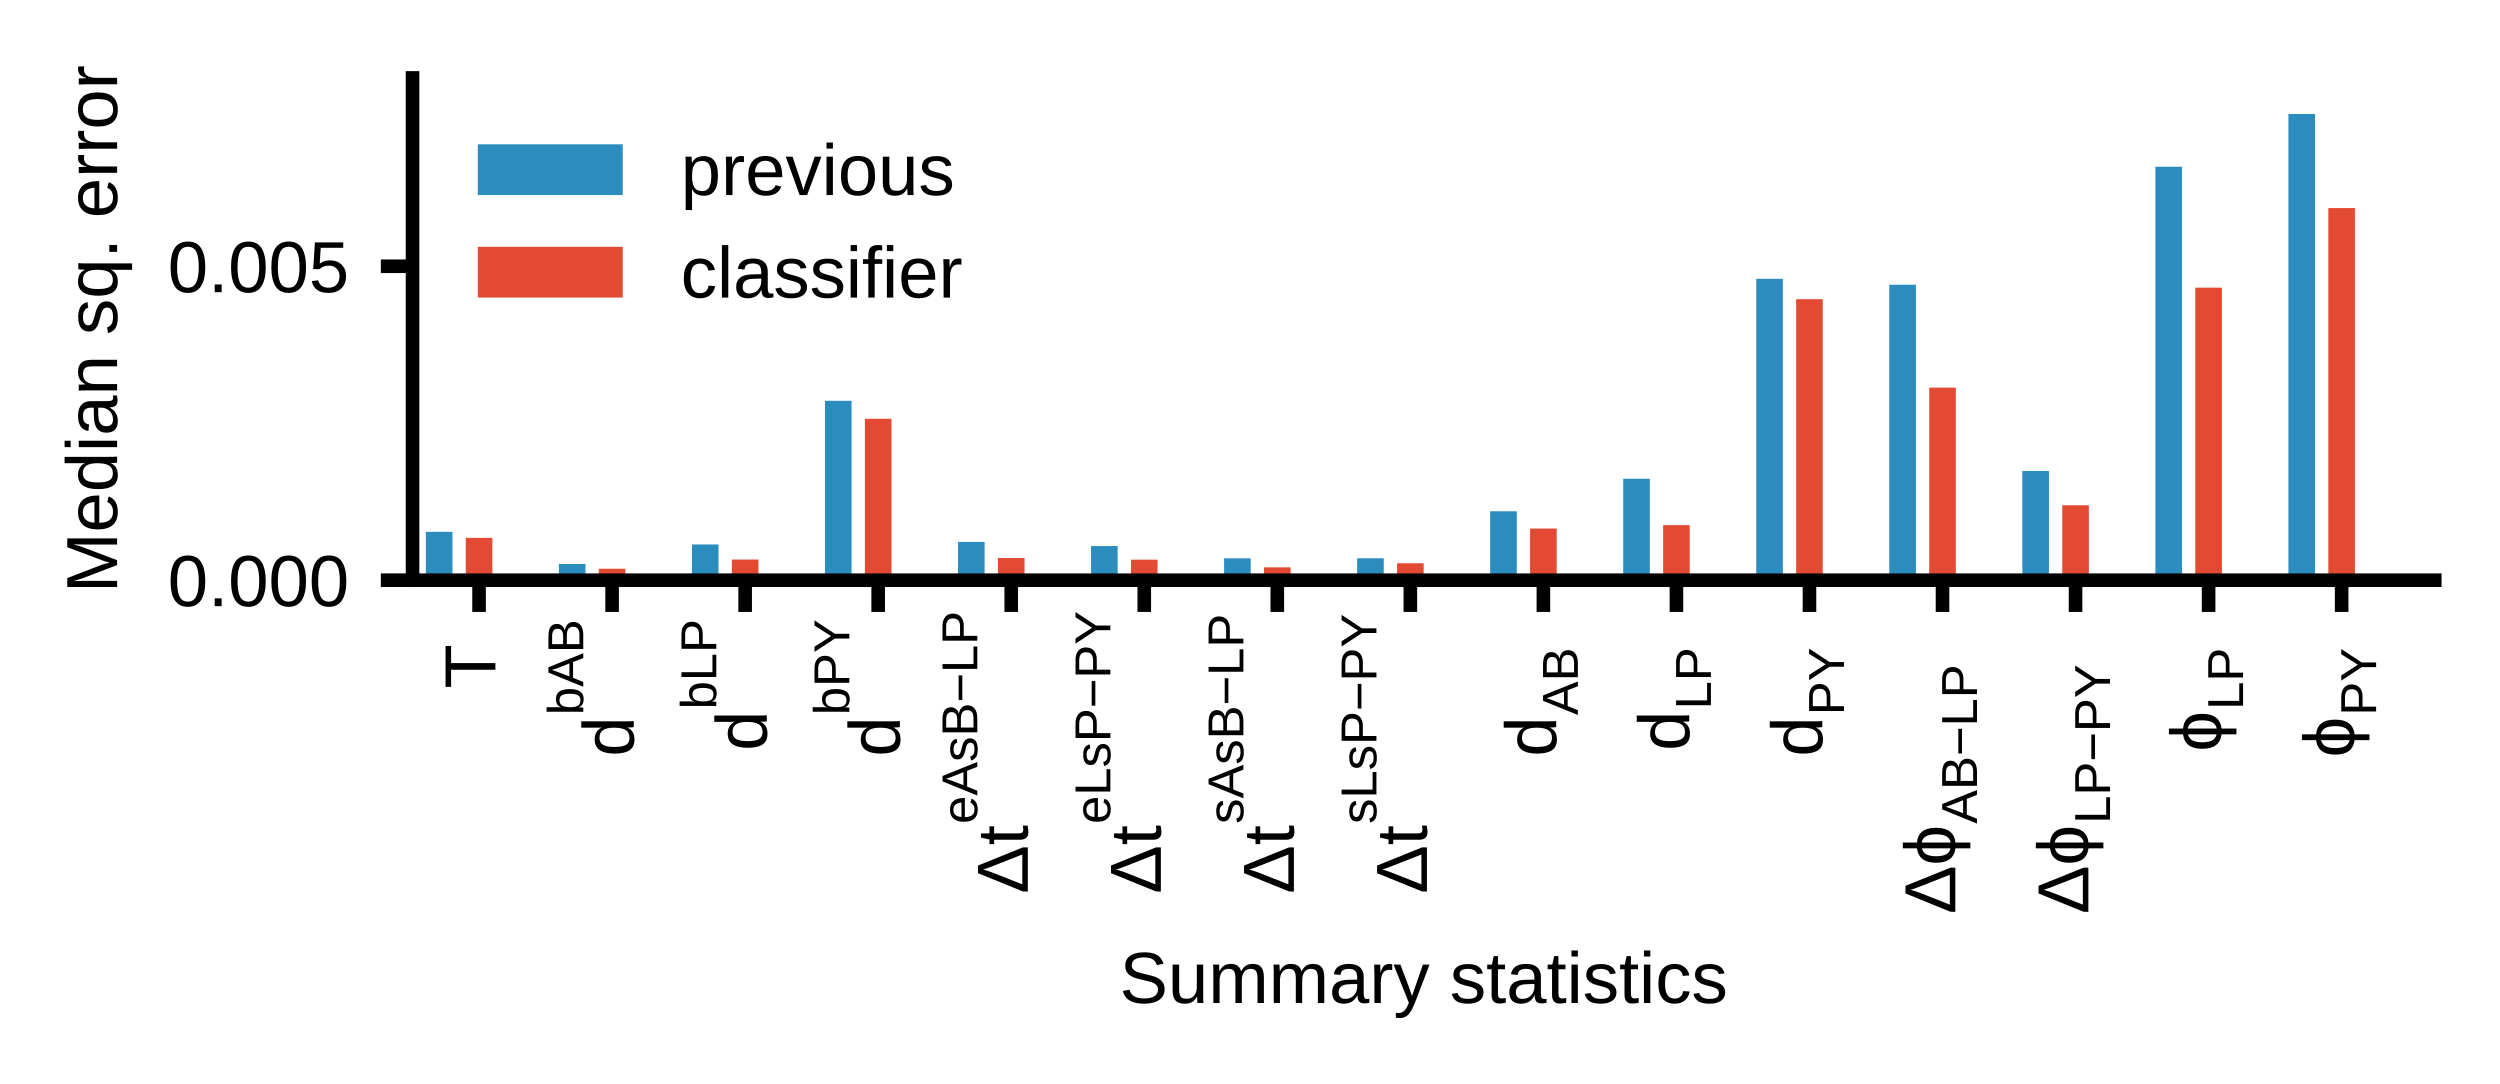
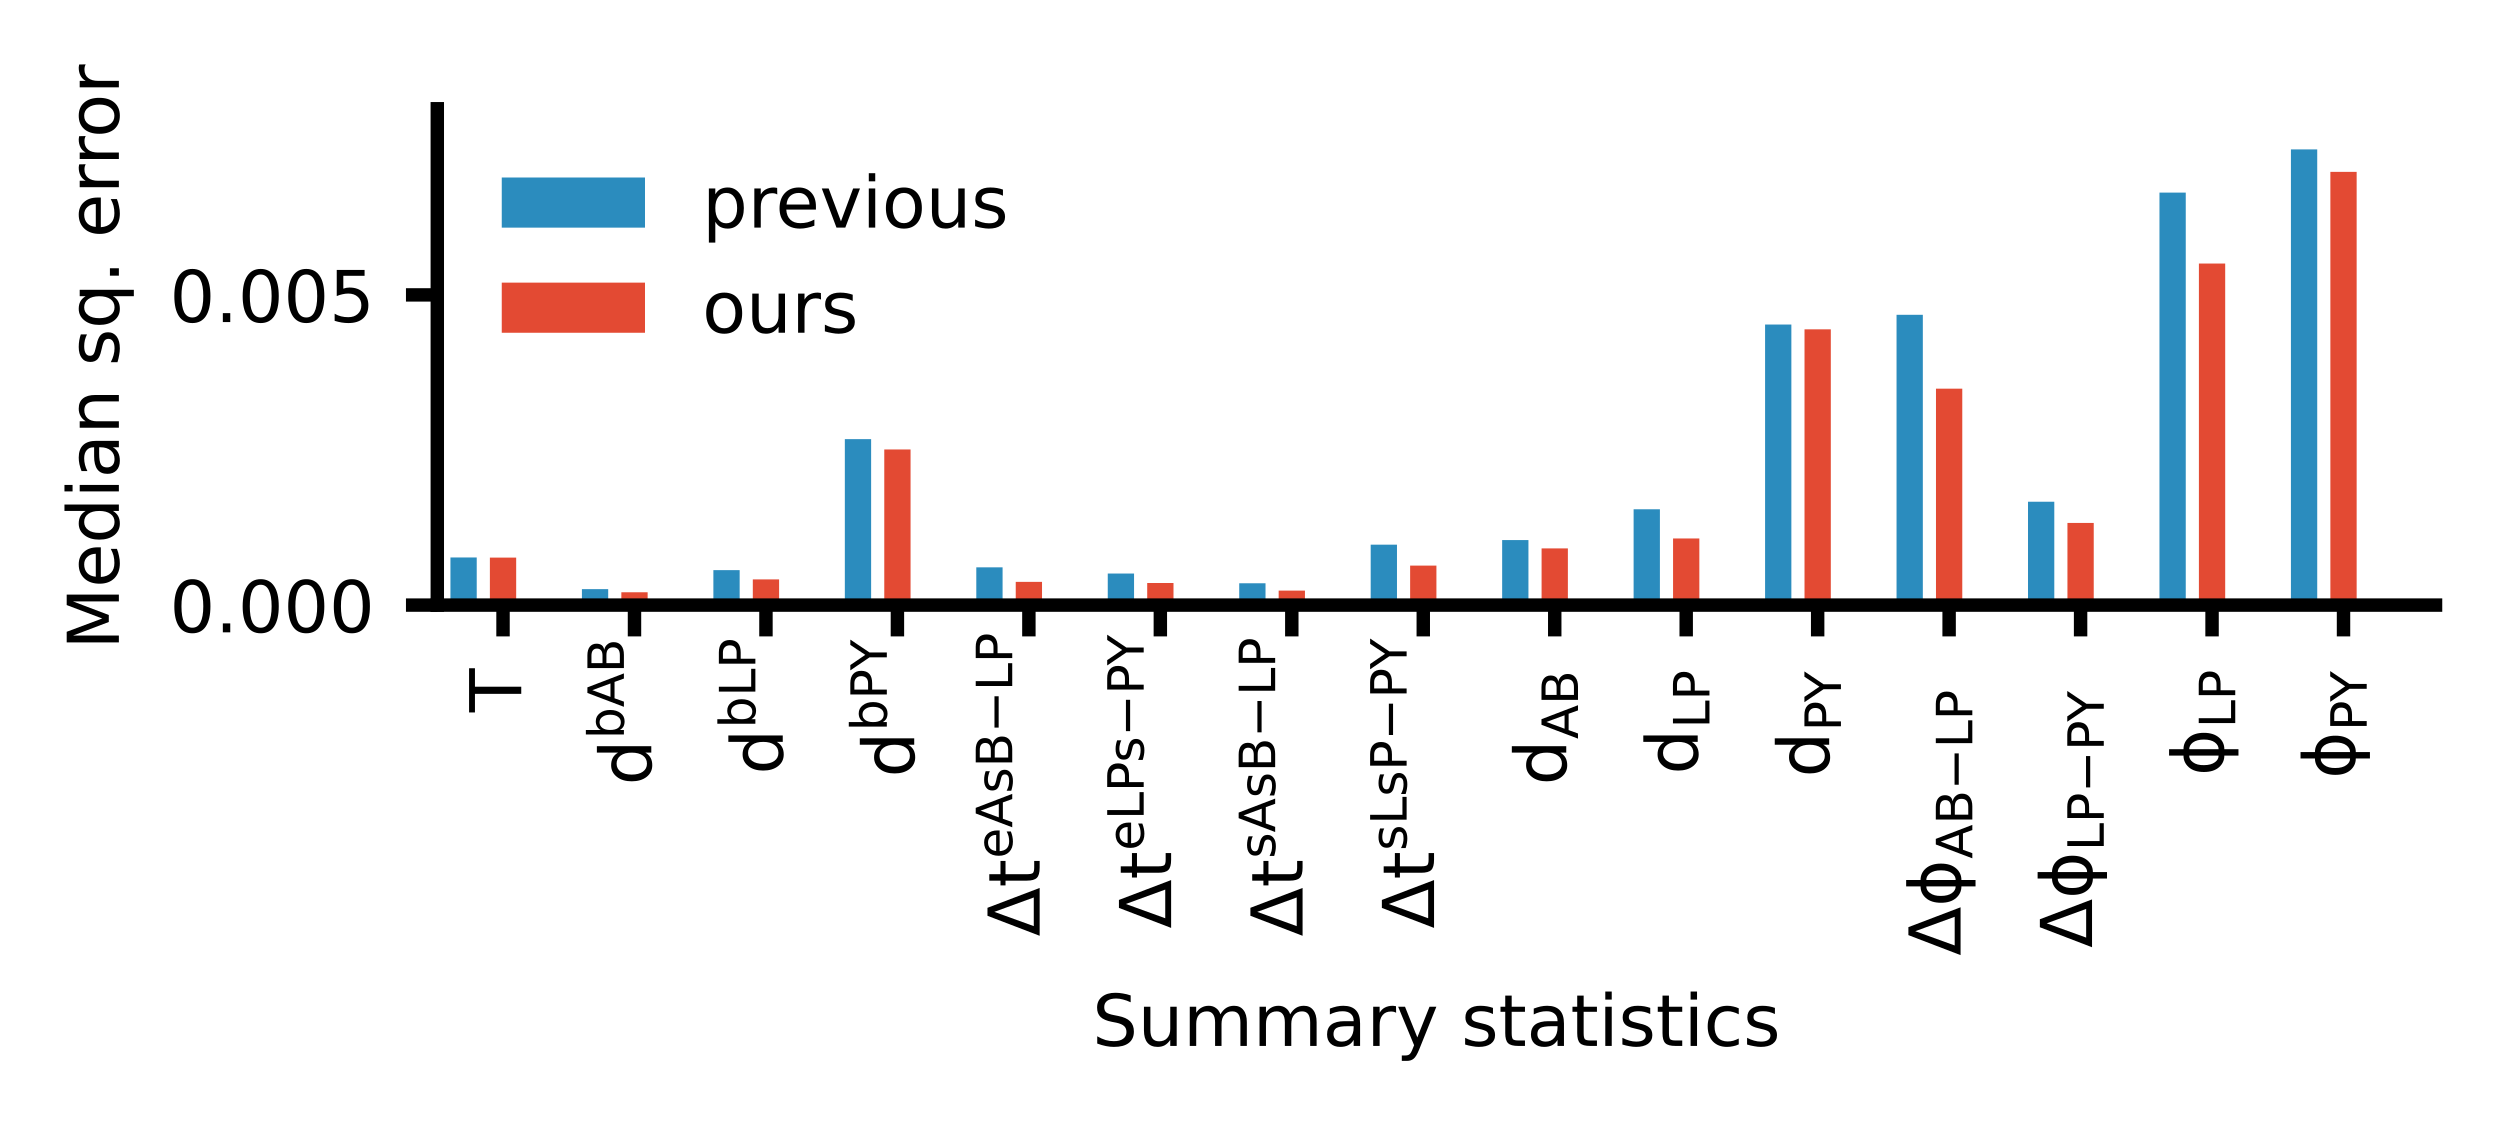
- <svg xmlns="http://www.w3.org/2000/svg" xmlns:xlink="http://www.w3.org/1999/xlink" height="119.588pt" version="1.1" viewBox="0 0 275.934 119.588" width="275.934pt">
+ <svg xmlns="http://www.w3.org/2000/svg" xmlns:xlink="http://www.w3.org/1999/xlink" height="125.691pt" version="1.1" viewBox="0 0 279.245 125.691" width="279.245pt">
  <defs>
-     <style type="text/css">
- *{stroke-linecap:butt;stroke-linejoin:round;}
-   </style>
+     <style type="text/css">*{stroke-linecap:butt;stroke-linejoin:round;}</style>
  </defs>
  <g id="figure_1">
    <g id="patch_1">
-       <path d="M 0 119.588  L 275.934 119.588  L 275.934 0  L 0 0  z " style="fill:none;" />
+       <path d="M 0 125.691  L 279.245 125.691  L 279.245 0  L 0 0  z " style="fill:none;" />
    </g>
    <g id="axes_1">
      <g id="patch_2">
-         <path d="M 45.534 64.041  L 268.734 64.041  L 268.734 8.601  L 45.534 8.601  z " style="fill:none;" />
+         <path d="M 48.845 67.588  L 272.045 67.588  L 272.045 12.148  L 48.845 12.148  z " style="fill:none;" />
      </g>
      <g id="patch_3">
-         <path clip-path="url(#p3a4fb89c5f)" d="M 47.002 64.041  L 49.939 64.041  L 49.939 58.694  L 47.002 58.694  z " style="fill:#2b8cbe;" />
+         <path clip-path="url(#pf6da46a9d3)" d="M 50.313 67.588  L 53.25 67.588  L 53.25 62.268  L 50.313 62.268  z " style="fill:#2b8cbe;" />
      </g>
      <g id="patch_4">
-         <path clip-path="url(#p3a4fb89c5f)" d="M 61.686 64.041  L 64.623 64.041  L 64.623 62.254  L 61.686 62.254  z " style="fill:#2b8cbe;" />
+         <path clip-path="url(#pf6da46a9d3)" d="M 64.998 67.588  L 67.934 67.588  L 67.934 65.808  L 64.998 65.808  z " style="fill:#2b8cbe;" />
      </g>
      <g id="patch_5">
-         <path clip-path="url(#p3a4fb89c5f)" d="M 76.371 64.041  L 79.307 64.041  L 79.307 60.093  L 76.371 60.093  z " style="fill:#2b8cbe;" />
+         <path clip-path="url(#pf6da46a9d3)" d="M 79.682 67.588  L 82.619 67.588  L 82.619 63.686  L 79.682 63.686  z " style="fill:#2b8cbe;" />
      </g>
      <g id="patch_6">
-         <path clip-path="url(#p3a4fb89c5f)" d="M 91.055 64.041  L 93.992 64.041  L 93.992 44.238  L 91.055 44.238  z " style="fill:#2b8cbe;" />
+         <path clip-path="url(#pf6da46a9d3)" d="M 94.366 67.588  L 97.303 67.588  L 97.303 49.051  L 94.366 49.051  z " style="fill:#2b8cbe;" />
      </g>
      <g id="patch_7">
-         <path clip-path="url(#p3a4fb89c5f)" d="M 105.739 64.041  L 108.676 64.041  L 108.676 59.813  L 105.739 59.813  z " style="fill:#2b8cbe;" />
+         <path clip-path="url(#pf6da46a9d3)" d="M 109.05 67.588  L 111.987 67.588  L 111.987 63.369  L 109.05 63.369  z " style="fill:#2b8cbe;" />
      </g>
      <g id="patch_8">
-         <path clip-path="url(#p3a4fb89c5f)" d="M 120.423 64.041  L 123.36 64.041  L 123.36 60.268  L 120.423 60.268  z " style="fill:#2b8cbe;" />
+         <path clip-path="url(#pf6da46a9d3)" d="M 123.734 67.588  L 126.671 67.588  L 126.671 64.066  L 123.734 64.066  z " style="fill:#2b8cbe;" />
      </g>
      <g id="patch_9">
-         <path clip-path="url(#p3a4fb89c5f)" d="M 135.107 64.041  L 138.044 64.041  L 138.044 61.628  L 135.107 61.628  z " style="fill:#2b8cbe;" />
+         <path clip-path="url(#pf6da46a9d3)" d="M 138.419 67.588  L 141.356 67.588  L 141.356 65.147  L 138.419 65.147  z " style="fill:#2b8cbe;" />
      </g>
      <g id="patch_10">
-         <path clip-path="url(#p3a4fb89c5f)" d="M 149.792 64.041  L 152.728 64.041  L 152.728 61.616  L 149.792 61.616  z " style="fill:#2b8cbe;" />
+         <path clip-path="url(#pf6da46a9d3)" d="M 153.103 67.588  L 156.04 67.588  L 156.04 60.836  L 153.103 60.836  z " style="fill:#2b8cbe;" />
      </g>
      <g id="patch_11">
-         <path clip-path="url(#p3a4fb89c5f)" d="M 164.476 64.041  L 167.413 64.041  L 167.413 56.429  L 164.476 56.429  z " style="fill:#2b8cbe;" />
+         <path clip-path="url(#pf6da46a9d3)" d="M 167.787 67.588  L 170.724 67.588  L 170.724 60.326  L 167.787 60.326  z " style="fill:#2b8cbe;" />
      </g>
      <g id="patch_12">
-         <path clip-path="url(#p3a4fb89c5f)" d="M 179.16 64.041  L 182.097 64.041  L 182.097 52.839  L 179.16 52.839  z " style="fill:#2b8cbe;" />
+         <path clip-path="url(#pf6da46a9d3)" d="M 182.471 67.588  L 185.408 67.588  L 185.408 56.885  L 182.471 56.885  z " style="fill:#2b8cbe;" />
      </g>
      <g id="patch_13">
-         <path clip-path="url(#p3a4fb89c5f)" d="M 193.844 64.041  L 196.781 64.041  L 196.781 30.769  L 193.844 30.769  z " style="fill:#2b8cbe;" />
+         <path clip-path="url(#pf6da46a9d3)" d="M 197.156 67.588  L 200.092 67.588  L 200.092 36.246  L 197.156 36.246  z " style="fill:#2b8cbe;" />
      </g>
      <g id="patch_14">
-         <path clip-path="url(#p3a4fb89c5f)" d="M 208.528 64.041  L 211.465 64.041  L 211.465 31.43  L 208.528 31.43  z " style="fill:#2b8cbe;" />
+         <path clip-path="url(#pf6da46a9d3)" d="M 211.84 67.588  L 214.777 67.588  L 214.777 35.166  L 211.84 35.166  z " style="fill:#2b8cbe;" />
      </g>
      <g id="patch_15">
-         <path clip-path="url(#p3a4fb89c5f)" d="M 223.213 64.041  L 226.15 64.041  L 226.15 51.984  L 223.213 51.984  z " style="fill:#2b8cbe;" />
+         <path clip-path="url(#pf6da46a9d3)" d="M 226.524 67.588  L 229.461 67.588  L 229.461 56.045  L 226.524 56.045  z " style="fill:#2b8cbe;" />
      </g>
      <g id="patch_16">
-         <path clip-path="url(#p3a4fb89c5f)" d="M 237.897 64.041  L 240.834 64.041  L 240.834 18.403  L 237.897 18.403  z " style="fill:#2b8cbe;" />
+         <path clip-path="url(#pf6da46a9d3)" d="M 241.208 67.588  L 244.145 67.588  L 244.145 21.515  L 241.208 21.515  z " style="fill:#2b8cbe;" />
      </g>
      <g id="patch_17">
-         <path clip-path="url(#p3a4fb89c5f)" d="M 252.581 64.041  L 255.518 64.041  L 255.518 12.584  L 252.581 12.584  z " style="fill:#2b8cbe;" />
+         <path clip-path="url(#pf6da46a9d3)" d="M 255.892 67.588  L 258.829 67.588  L 258.829 16.69  L 255.892 16.69  z " style="fill:#2b8cbe;" />
      </g>
      <g id="patch_18">
-         <path clip-path="url(#p3a4fb89c5f)" d="M 51.407 64.041  L 54.344 64.041  L 54.344 59.368  L 51.407 59.368  z " style="fill:#e34a33;" />
+         <path clip-path="url(#pf6da46a9d3)" d="M 54.719 67.588  L 57.656 67.588  L 57.656 62.282  L 54.719 62.282  z " style="fill:#e34a33;" />
      </g>
      <g id="patch_19">
-         <path clip-path="url(#p3a4fb89c5f)" d="M 66.092 64.041  L 69.028 64.041  L 69.028 62.771  L 66.092 62.771  z " style="fill:#e34a33;" />
+         <path clip-path="url(#pf6da46a9d3)" d="M 69.403 67.588  L 72.34 67.588  L 72.34 66.155  L 69.403 66.155  z " style="fill:#e34a33;" />
      </g>
      <g id="patch_20">
-         <path clip-path="url(#p3a4fb89c5f)" d="M 80.776 64.041  L 83.713 64.041  L 83.713 61.761  L 80.776 61.761  z " style="fill:#e34a33;" />
+         <path clip-path="url(#pf6da46a9d3)" d="M 84.087 67.588  L 87.024 67.588  L 87.024 64.714  L 84.087 64.714  z " style="fill:#e34a33;" />
      </g>
      <g id="patch_21">
-         <path clip-path="url(#p3a4fb89c5f)" d="M 95.46 64.041  L 98.397 64.041  L 98.397 46.224  L 95.46 46.224  z " style="fill:#e34a33;" />
+         <path clip-path="url(#pf6da46a9d3)" d="M 98.771 67.588  L 101.708 67.588  L 101.708 50.208  L 98.771 50.208  z " style="fill:#e34a33;" />
      </g>
      <g id="patch_22">
-         <path clip-path="url(#p3a4fb89c5f)" d="M 110.144 64.041  L 113.081 64.041  L 113.081 61.59  L 110.144 61.59  z " style="fill:#e34a33;" />
+         <path clip-path="url(#pf6da46a9d3)" d="M 113.456 67.588  L 116.392 67.588  L 116.392 64.991  L 113.456 64.991  z " style="fill:#e34a33;" />
      </g>
      <g id="patch_23">
-         <path clip-path="url(#p3a4fb89c5f)" d="M 124.828 64.041  L 127.765 64.041  L 127.765 61.775  L 124.828 61.775  z " style="fill:#e34a33;" />
+         <path clip-path="url(#pf6da46a9d3)" d="M 128.14 67.588  L 131.077 67.588  L 131.077 65.12  L 128.14 65.12  z " style="fill:#e34a33;" />
      </g>
      <g id="patch_24">
-         <path clip-path="url(#p3a4fb89c5f)" d="M 139.513 64.041  L 142.45 64.041  L 142.45 62.615  L 139.513 62.615  z " style="fill:#e34a33;" />
+         <path clip-path="url(#pf6da46a9d3)" d="M 142.824 67.588  L 145.761 67.588  L 145.761 65.971  L 142.824 65.971  z " style="fill:#e34a33;" />
      </g>
      <g id="patch_25">
-         <path clip-path="url(#p3a4fb89c5f)" d="M 154.197 64.041  L 157.134 64.041  L 157.134 62.172  L 154.197 62.172  z " style="fill:#e34a33;" />
+         <path clip-path="url(#pf6da46a9d3)" d="M 157.508 67.588  L 160.445 67.588  L 160.445 63.177  L 157.508 63.177  z " style="fill:#e34a33;" />
      </g>
      <g id="patch_26">
-         <path clip-path="url(#p3a4fb89c5f)" d="M 168.881 64.041  L 171.818 64.041  L 171.818 58.333  L 168.881 58.333  z " style="fill:#e34a33;" />
+         <path clip-path="url(#pf6da46a9d3)" d="M 172.192 67.588  L 175.129 67.588  L 175.129 61.258  L 172.192 61.258  z " style="fill:#e34a33;" />
      </g>
      <g id="patch_27">
-         <path clip-path="url(#p3a4fb89c5f)" d="M 183.565 64.041  L 186.502 64.041  L 186.502 57.963  L 183.565 57.963  z " style="fill:#e34a33;" />
+         <path clip-path="url(#pf6da46a9d3)" d="M 186.877 67.588  L 189.813 67.588  L 189.813 60.144  L 186.877 60.144  z " style="fill:#e34a33;" />
      </g>
      <g id="patch_28">
-         <path clip-path="url(#p3a4fb89c5f)" d="M 198.25 64.041  L 201.186 64.041  L 201.186 33.024  L 198.25 33.024  z " style="fill:#e34a33;" />
+         <path clip-path="url(#pf6da46a9d3)" d="M 201.561 67.588  L 204.498 67.588  L 204.498 36.785  L 201.561 36.785  z " style="fill:#e34a33;" />
      </g>
      <g id="patch_29">
-         <path clip-path="url(#p3a4fb89c5f)" d="M 212.934 64.041  L 215.871 64.041  L 215.871 42.782  L 212.934 42.782  z " style="fill:#e34a33;" />
+         <path clip-path="url(#pf6da46a9d3)" d="M 216.245 67.588  L 219.182 67.588  L 219.182 43.417  L 216.245 43.417  z " style="fill:#e34a33;" />
      </g>
      <g id="patch_30">
-         <path clip-path="url(#p3a4fb89c5f)" d="M 227.618 64.041  L 230.555 64.041  L 230.555 55.77  L 227.618 55.77  z " style="fill:#e34a33;" />
+         <path clip-path="url(#pf6da46a9d3)" d="M 230.929 67.588  L 233.866 67.588  L 233.866 58.407  L 230.929 58.407  z " style="fill:#e34a33;" />
      </g>
      <g id="patch_31">
-         <path clip-path="url(#p3a4fb89c5f)" d="M 242.302 64.041  L 245.239 64.041  L 245.239 31.748  L 242.302 31.748  z " style="fill:#e34a33;" />
+         <path clip-path="url(#pf6da46a9d3)" d="M 245.613 67.588  L 248.55 67.588  L 248.55 29.434  L 245.613 29.434  z " style="fill:#e34a33;" />
      </g>
      <g id="patch_32">
-         <path clip-path="url(#p3a4fb89c5f)" d="M 256.986 64.041  L 259.923 64.041  L 259.923 22.963  L 256.986 22.963  z " style="fill:#e34a33;" />
+         <path clip-path="url(#pf6da46a9d3)" d="M 260.298 67.588  L 263.234 67.588  L 263.234 19.196  L 260.298 19.196  z " style="fill:#e34a33;" />
      </g>
      <g id="matplotlib.axis_1">
        <g id="xtick_1">
          <g id="line2d_1">
            <defs>
-               <path d="M 0 0  L 0 3.5  " id="mad99fd6368" style="stroke:#000000;stroke-width:1.5;" />
+               <path d="M 0 0  L 0 3.5  " id="m56cb15a166" style="stroke:#000000;stroke-width:1.5;" />
            </defs>
            <g>
-               <use style="stroke:#000000;stroke-width:1.5;" x="52.876" xlink:href="#mad99fd6368" y="64.041" />
+               <use style="stroke:#000000;stroke-width:1.5;" x="56.187" xlink:href="#m56cb15a166" y="67.588" />
            </g>
          </g>
          <g id="text_1">
-             <g transform="translate(54.94398 76.00062)rotate(-90)">
-               <text>
-                 <tspan style="font-family:Arial;font-size:8px;font-style:regular;font-weight:regular;" x="0" y="-0.266">T</tspan>
+             <g transform="translate(58.3946 79.54812)rotate(-90)">
+               <text>
+                 <tspan style="font-family:DejaVu Sans;font-size:8px;font-style:book;font-weight:book;" x="0" y="-0.172">T</tspan>
              </text>
            </g>
          </g>
        </g>
        <g id="xtick_2">
          <g id="line2d_2">
            <g>
-               <use style="stroke:#000000;stroke-width:1.5;" x="67.56" xlink:href="#mad99fd6368" y="64.041" />
+               <use style="stroke:#000000;stroke-width:1.5;" x="70.871" xlink:href="#m56cb15a166" y="67.588" />
            </g>
          </g>
          <g id="text_2">
-             <g transform="translate(70.36007 83.52062)rotate(-90)">
-               <text>
-                 <tspan style="font-family:Arial;font-size:8px;font-style:regular;font-weight:regular;" x="0" y="-0.41">d</tspan>
-                 <tspan style="font-family:Arial;font-size:5.6px;font-style:regular;font-weight:regular;" x="4.589 4.589 8.324" y="-5.986 3.572 3.572">bAB</tspan>
+             <g transform="translate(73.43132 87.70812)rotate(-90)">
+               <text>
+                 <tspan style="font-family:DejaVu Sans;font-size:8px;font-style:book;font-weight:book;" x="0" y="-0.683">d</tspan>
+                 <tspan style="font-family:DejaVu Sans;font-size:5.6px;font-style:book;font-weight:book;" x="5.155 5.155 8.986" y="-3.745 1.505 1.505">bAB</tspan>
              </text>
            </g>
          </g>
        </g>
        <g id="xtick_3">
          <g id="line2d_3">
            <g>
-               <use style="stroke:#000000;stroke-width:1.5;" x="82.244" xlink:href="#mad99fd6368" y="64.041" />
+               <use style="stroke:#000000;stroke-width:1.5;" x="85.556" xlink:href="#m56cb15a166" y="67.588" />
            </g>
          </g>
          <g id="text_3">
-             <g transform="translate(85.04428 82.88062)rotate(-90)">
-               <text>
-                 <tspan style="font-family:Arial;font-size:8px;font-style:regular;font-weight:regular;" x="0" y="-0.41">d</tspan>
-                 <tspan style="font-family:Arial;font-size:5.6px;font-style:regular;font-weight:regular;" x="4.589 4.589 7.703" y="-5.986 3.572 3.572">bLP</tspan>
+             <g transform="translate(88.11553 86.50813)rotate(-90)">
+               <text>
+                 <tspan style="font-family:DejaVu Sans;font-size:8px;font-style:book;font-weight:book;" x="0" y="-0.683">d</tspan>
+                 <tspan style="font-family:DejaVu Sans;font-size:5.6px;font-style:book;font-weight:book;" x="5.155 5.155 8.275" y="-3.745 1.505 1.505">bLP</tspan>
              </text>
            </g>
          </g>
        </g>
        <g id="xtick_4">
          <g id="line2d_4">
            <g>
-               <use style="stroke:#000000;stroke-width:1.5;" x="96.928" xlink:href="#mad99fd6368" y="64.041" />
+               <use style="stroke:#000000;stroke-width:1.5;" x="100.24" xlink:href="#m56cb15a166" y="67.588" />
            </g>
          </g>
          <g id="text_4">
-             <g transform="translate(99.72849 83.52062)rotate(-90)">
-               <text>
-                 <tspan style="font-family:Arial;font-size:8px;font-style:regular;font-weight:regular;" x="0" y="-0.41">d</tspan>
-                 <tspan style="font-family:Arial;font-size:5.6px;font-style:regular;font-weight:regular;" x="4.589 4.589 8.324" y="-5.986 3.572 3.572">bPY</tspan>
+             <g transform="translate(102.7997 86.82812)rotate(-90)">
+               <text>
+                 <tspan style="font-family:DejaVu Sans;font-size:8px;font-style:book;font-weight:book;" x="0" y="-0.683">d</tspan>
+                 <tspan style="font-family:DejaVu Sans;font-size:5.6px;font-style:book;font-weight:book;" x="5.155 5.155 8.532" y="-3.745 1.505 1.505">bPY</tspan>
              </text>
            </g>
          </g>
        </g>
        <g id="xtick_5">
          <g id="line2d_5">
            <g>
-               <use style="stroke:#000000;stroke-width:1.5;" x="111.613" xlink:href="#mad99fd6368" y="64.041" />
+               <use style="stroke:#000000;stroke-width:1.5;" x="114.924" xlink:href="#m56cb15a166" y="67.588" />
            </g>
          </g>
          <g id="text_5">
-             <g transform="translate(113.8927 98.64062)rotate(-90)">
-               <text>
-                 <tspan style="font-family:Arial;font-size:8px;font-style:regular;font-weight:regular;" x="0 5.344" y="-0.45">Δt</tspan>
-                 <tspan style="font-family:Arial;font-size:5.6px;font-style:regular;font-weight:regular;" x="7.706 7.706 10.82 11.441 16.109 20.312 23.427" y="-6.025 3.533 -6.025 3.533 3.533 3.533 3.533">eAsB−LP</tspan>
+             <g transform="translate(116.9239 104.5881)rotate(-90)">
+               <text>
+                 <tspan style="font-family:DejaVu Sans;font-size:8px;font-style:book;font-weight:book;" x="0 5.473" y="-0.798">Δt</tspan>
+                 <tspan style="font-family:DejaVu Sans;font-size:5.6px;font-style:book;font-weight:book;" x="8.686 8.686 12.131 12.517 17.45 23.233 26.353" y="-3.861 1.389 -3.861 1.389 1.389 1.389 1.389">eAsB−LP</tspan>
              </text>
            </g>
          </g>
        </g>
        <g id="xtick_6">
          <g id="line2d_6">
            <g>
-               <use style="stroke:#000000;stroke-width:1.5;" x="126.297" xlink:href="#mad99fd6368" y="64.041" />
+               <use style="stroke:#000000;stroke-width:1.5;" x="129.608" xlink:href="#m56cb15a166" y="67.588" />
            </g>
          </g>
          <g id="text_6">
-             <g transform="translate(128.5769 98.64062)rotate(-90)">
-               <text>
-                 <tspan style="font-family:Arial;font-size:8px;font-style:regular;font-weight:regular;" x="0 5.344" y="-0.45">Δt</tspan>
-                 <tspan style="font-family:Arial;font-size:5.6px;font-style:regular;font-weight:regular;" x="7.706 7.706 10.82 10.82 15.488 19.692 23.427" y="-6.025 3.533 -6.025 3.533 3.533 3.533 3.533">eLsP−PY</tspan>
+             <g transform="translate(131.6082 103.7081)rotate(-90)">
+               <text>
+                 <tspan style="font-family:DejaVu Sans;font-size:8px;font-style:book;font-weight:book;" x="0 5.473" y="-0.798">Δt</tspan>
+                 <tspan style="font-family:DejaVu Sans;font-size:5.6px;font-style:book;font-weight:book;" x="8.686 8.686 11.806 12.131 16.274 22.057 25.434" y="-3.861 1.389 1.389 -3.861 1.389 1.389 1.389">eLPs−PY</tspan>
              </text>
            </g>
          </g>
        </g>
        <g id="xtick_7">
          <g id="line2d_7">
            <g>
-               <use style="stroke:#000000;stroke-width:1.5;" x="140.981" xlink:href="#mad99fd6368" y="64.041" />
+               <use style="stroke:#000000;stroke-width:1.5;" x="144.292" xlink:href="#m56cb15a166" y="67.588" />
            </g>
          </g>
          <g id="text_7">
-             <g transform="translate(143.2611 98.64062)rotate(-90)">
-               <text>
-                 <tspan style="font-family:Arial;font-size:8px;font-style:regular;font-weight:regular;" x="0 5.344" y="-0.45">Δt</tspan>
-                 <tspan style="font-family:Arial;font-size:5.6px;font-style:regular;font-weight:regular;" x="7.706 7.706 10.506 11.441 16.109 20.312 23.427" y="-6.025 3.533 -6.025 3.533 3.533 3.533 3.533">sAsB−LP</tspan>
+             <g transform="translate(146.2924 104.5881)rotate(-90)">
+               <text>
+                 <tspan style="font-family:DejaVu Sans;font-size:8px;font-style:book;font-weight:book;" x="0 5.473" y="-0.798">Δt</tspan>
+                 <tspan style="font-family:DejaVu Sans;font-size:5.6px;font-style:book;font-weight:book;" x="8.686 8.686 11.604 12.517 17.45 23.233 26.353" y="-3.861 1.389 -3.861 1.389 1.389 1.389 1.389">sAsB−LP</tspan>
              </text>
            </g>
          </g>
        </g>
        <g id="xtick_8">
          <g id="line2d_8">
            <g>
-               <use style="stroke:#000000;stroke-width:1.5;" x="155.665" xlink:href="#mad99fd6368" y="64.041" />
+               <use style="stroke:#000000;stroke-width:1.5;" x="158.977" xlink:href="#m56cb15a166" y="67.588" />
            </g>
          </g>
          <g id="text_8">
-             <g transform="translate(157.9453 98.64062)rotate(-90)">
-               <text>
-                 <tspan style="font-family:Arial;font-size:8px;font-style:regular;font-weight:regular;" x="0 5.344" y="-0.45">Δt</tspan>
-                 <tspan style="font-family:Arial;font-size:5.6px;font-style:regular;font-weight:regular;" x="7.706 7.706 10.506 10.82 15.488 19.692 23.427" y="-6.025 3.533 -6.025 3.533 3.533 3.533 3.533">sLsP−PY</tspan>
+             <g transform="translate(160.9766 103.7081)rotate(-90)">
+               <text>
+                 <tspan style="font-family:DejaVu Sans;font-size:8px;font-style:book;font-weight:book;" x="0 5.473" y="-0.798">Δt</tspan>
+                 <tspan style="font-family:DejaVu Sans;font-size:5.6px;font-style:book;font-weight:book;" x="8.686 8.686 11.604 11.806 16.274 22.057 25.434" y="-3.861 1.389 -3.861 1.389 1.389 1.389 1.389">sLsP−PY</tspan>
              </text>
            </g>
          </g>
        </g>
        <g id="xtick_9">
          <g id="line2d_9">
            <g>
-               <use style="stroke:#000000;stroke-width:1.5;" x="170.35" xlink:href="#mad99fd6368" y="64.041" />
+               <use style="stroke:#000000;stroke-width:1.5;" x="173.661" xlink:href="#m56cb15a166" y="67.588" />
            </g>
          </g>
          <g id="text_9">
-             <g transform="translate(172.0295 83.52062)rotate(-90)">
-               <text>
-                 <tspan style="font-family:Arial;font-size:8px;font-style:regular;font-weight:regular;" x="0" y="-0.266">d</tspan>
-                 <tspan style="font-family:Arial;font-size:5.6px;font-style:regular;font-weight:regular;" x="4.589 8.324" y="2.124">AB</tspan>
+             <g transform="translate(175.8683 87.70812)rotate(-90)">
+               <text>
+                 <tspan style="font-family:DejaVu Sans;font-size:8px;font-style:book;font-weight:book;" x="0" y="-0.922">d</tspan>
+                 <tspan style="font-family:DejaVu Sans;font-size:5.6px;font-style:book;font-weight:book;" x="5.155 8.986" y="0.391">AB</tspan>
              </text>
            </g>
          </g>
        </g>
        <g id="xtick_10">
          <g id="line2d_10">
            <g>
-               <use style="stroke:#000000;stroke-width:1.5;" x="185.034" xlink:href="#mad99fd6368" y="64.041" />
+               <use style="stroke:#000000;stroke-width:1.5;" x="188.345" xlink:href="#m56cb15a166" y="67.588" />
            </g>
          </g>
          <g id="text_10">
-             <g transform="translate(186.7138 82.88062)rotate(-90)">
-               <text>
-                 <tspan style="font-family:Arial;font-size:8px;font-style:regular;font-weight:regular;" x="0" y="-0.266">d</tspan>
-                 <tspan style="font-family:Arial;font-size:5.6px;font-style:regular;font-weight:regular;" x="4.589 7.703" y="2.124">LP</tspan>
+             <g transform="translate(190.5525 86.50813)rotate(-90)">
+               <text>
+                 <tspan style="font-family:DejaVu Sans;font-size:8px;font-style:book;font-weight:book;" x="0" y="-0.922">d</tspan>
+                 <tspan style="font-family:DejaVu Sans;font-size:5.6px;font-style:book;font-weight:book;" x="5.155 8.275" y="0.391">LP</tspan>
              </text>
            </g>
          </g>
        </g>
        <g id="xtick_11">
          <g id="line2d_11">
            <g>
-               <use style="stroke:#000000;stroke-width:1.5;" x="199.718" xlink:href="#mad99fd6368" y="64.041" />
+               <use style="stroke:#000000;stroke-width:1.5;" x="203.029" xlink:href="#m56cb15a166" y="67.588" />
            </g>
          </g>
          <g id="text_11">
-             <g transform="translate(201.398 83.52062)rotate(-90)">
-               <text>
-                 <tspan style="font-family:Arial;font-size:8px;font-style:regular;font-weight:regular;" x="0" y="-0.266">d</tspan>
-                 <tspan style="font-family:Arial;font-size:5.6px;font-style:regular;font-weight:regular;" x="4.589 8.324" y="2.124">PY</tspan>
+             <g transform="translate(205.2367 86.82812)rotate(-90)">
+               <text>
+                 <tspan style="font-family:DejaVu Sans;font-size:8px;font-style:book;font-weight:book;" x="0" y="-0.922">d</tspan>
+                 <tspan style="font-family:DejaVu Sans;font-size:5.6px;font-style:book;font-weight:book;" x="5.155 8.532" y="0.391">PY</tspan>
              </text>
            </g>
          </g>
        </g>
        <g id="xtick_12">
          <g id="line2d_12">
            <g>
-               <use style="stroke:#000000;stroke-width:1.5;" x="214.402" xlink:href="#mad99fd6368" y="64.041" />
+               <use style="stroke:#000000;stroke-width:1.5;" x="217.713" xlink:href="#m56cb15a166" y="67.588" />
            </g>
          </g>
          <g id="text_12">
-             <g transform="translate(216.0822 100.8806)rotate(-90)">
-               <text>
-                 <tspan style="font-family:Arial;font-size:8px;font-style:regular;font-weight:regular;" x="0 5.344" y="-0.266">Δϕ</tspan>
-                 <tspan style="font-family:Arial;font-size:5.6px;font-style:regular;font-weight:regular;" x="9.964 13.699 18.367 22.57 25.685" y="2.124">AB−LP</tspan>
+             <g transform="translate(219.9134 106.7481)rotate(-90)">
+               <text>
+                 <tspan style="font-family:DejaVu Sans;font-size:8px;font-style:book;font-weight:book;" x="0 5.473" y="-0.922">Δϕ</tspan>
+                 <tspan style="font-family:DejaVu Sans;font-size:5.6px;font-style:book;font-weight:book;" x="10.827 14.657 19.59 25.373 28.493" y="0.391">AB−LP</tspan>
              </text>
            </g>
          </g>
        </g>
        <g id="xtick_13">
          <g id="line2d_13">
            <g>
-               <use style="stroke:#000000;stroke-width:1.5;" x="229.086" xlink:href="#mad99fd6368" y="64.041" />
+               <use style="stroke:#000000;stroke-width:1.5;" x="232.398" xlink:href="#m56cb15a166" y="67.588" />
            </g>
          </g>
          <g id="text_13">
-             <g transform="translate(230.7664 100.8806)rotate(-90)">
-               <text>
-                 <tspan style="font-family:Arial;font-size:8px;font-style:regular;font-weight:regular;" x="0 5.344" y="-0.266">Δϕ</tspan>
-                 <tspan style="font-family:Arial;font-size:5.6px;font-style:regular;font-weight:regular;" x="9.964 13.078 17.746 21.949 25.685" y="2.124">LP−PY</tspan>
+             <g transform="translate(234.5976 105.8681)rotate(-90)">
+               <text>
+                 <tspan style="font-family:DejaVu Sans;font-size:8px;font-style:book;font-weight:book;" x="0 5.473" y="-0.922">Δϕ</tspan>
+                 <tspan style="font-family:DejaVu Sans;font-size:5.6px;font-style:book;font-weight:book;" x="10.827 13.946 18.414 24.198 27.575" y="0.391">LP−PY</tspan>
              </text>
            </g>
          </g>
        </g>
        <g id="xtick_14">
          <g id="line2d_14">
            <g>
-               <use style="stroke:#000000;stroke-width:1.5;" x="243.771" xlink:href="#mad99fd6368" y="64.041" />
+               <use style="stroke:#000000;stroke-width:1.5;" x="247.082" xlink:href="#m56cb15a166" y="67.588" />
            </g>
          </g>
          <g id="text_14">
-             <g transform="translate(245.4506 82.96062)rotate(-90)">
-               <text>
-                 <tspan style="font-family:Arial;font-size:8px;font-style:regular;font-weight:regular;" x="0" y="-0.266">ϕ</tspan>
-                 <tspan style="font-family:Arial;font-size:5.6px;font-style:regular;font-weight:regular;" x="4.62 7.734" y="2.124">LP</tspan>
+             <g transform="translate(249.2818 86.66813)rotate(-90)">
+               <text>
+                 <tspan style="font-family:DejaVu Sans;font-size:8px;font-style:book;font-weight:book;" x="0" y="-0.922">ϕ</tspan>
+                 <tspan style="font-family:DejaVu Sans;font-size:5.6px;font-style:book;font-weight:book;" x="5.354 8.474" y="0.391">LP</tspan>
              </text>
            </g>
          </g>
        </g>
        <g id="xtick_15">
          <g id="line2d_15">
            <g>
-               <use style="stroke:#000000;stroke-width:1.5;" x="258.455" xlink:href="#mad99fd6368" y="64.041" />
+               <use style="stroke:#000000;stroke-width:1.5;" x="261.766" xlink:href="#m56cb15a166" y="67.588" />
            </g>
          </g>
          <g id="text_15">
-             <g transform="translate(260.1348 83.60062)rotate(-90)">
-               <text>
-                 <tspan style="font-family:Arial;font-size:8px;font-style:regular;font-weight:regular;" x="0" y="-0.266">ϕ</tspan>
-                 <tspan style="font-family:Arial;font-size:5.6px;font-style:regular;font-weight:regular;" x="4.62 8.355" y="2.124">PY</tspan>
+             <g transform="translate(263.9661 86.98812)rotate(-90)">
+               <text>
+                 <tspan style="font-family:DejaVu Sans;font-size:8px;font-style:book;font-weight:book;" x="0" y="-0.922">ϕ</tspan>
+                 <tspan style="font-family:DejaVu Sans;font-size:5.6px;font-style:book;font-weight:book;" x="5.354 8.731" y="0.391">PY</tspan>
              </text>
            </g>
          </g>
        </g>
        <g id="text_16">
-           <text style="font-family:Arial;font-size:8px;font-style:normal;font-weight:normal;text-anchor:middle;" transform="rotate(-0, 157.1337, 110.7044)" x="157.134" y="110.704">Summary statistics</text>
+           <text style="font-family:DejaVu Sans;font-size:8px;font-stretch:normal;font-style:normal;font-weight:normal;text-anchor:middle;" transform="rotate(-0, 160.445, 116.8269)" x="160.445" y="116.827">Summary statistics</text>
        </g>
      </g>
      <g id="matplotlib.axis_2">
        <g id="ytick_1">
          <g id="line2d_16">
            <defs>
-               <path d="M 0 0  L -3.5 0  " id="mdaa8371e66" style="stroke:#000000;stroke-width:1.5;" />
+               <path d="M 0 0  L -3.5 0  " id="m00f0029242" style="stroke:#000000;stroke-width:1.5;" />
            </defs>
            <g>
-               <use style="stroke:#000000;stroke-width:1.5;" x="45.534" xlink:href="#mdaa8371e66" y="64.041" />
+               <use style="stroke:#000000;stroke-width:1.5;" x="48.845" xlink:href="#m00f0029242" y="67.588" />
            </g>
          </g>
          <g id="text_17">
-             <text style="font-family:Arial;font-size:8px;font-style:normal;font-weight:normal;text-anchor:end;" transform="rotate(-0, 38.53375, 66.90375)" x="38.534" y="66.904">0.000</text>
+             <text style="font-family:DejaVu Sans;font-size:8px;font-stretch:normal;font-style:normal;font-weight:normal;text-anchor:end;" transform="rotate(-0, 41.845, 70.6275)" x="41.845" y="70.627">0.000</text>
          </g>
        </g>
        <g id="ytick_2">
          <g id="line2d_17">
            <g>
-               <use style="stroke:#000000;stroke-width:1.5;" x="45.534" xlink:href="#mdaa8371e66" y="29.391" />
+               <use style="stroke:#000000;stroke-width:1.5;" x="48.845" xlink:href="#m00f0029242" y="32.938" />
            </g>
          </g>
          <g id="text_18">
-             <text style="font-family:Arial;font-size:8px;font-style:normal;font-weight:normal;text-anchor:end;" transform="rotate(-0, 38.53375, 32.25375)" x="38.534" y="32.254">0.005</text>
+             <text style="font-family:DejaVu Sans;font-size:8px;font-stretch:normal;font-style:normal;font-weight:normal;text-anchor:end;" transform="rotate(-0, 41.845, 35.9775)" x="41.845" y="35.977">0.005</text>
          </g>
        </g>
        <g id="text_19">
-           <text style="font-family:Arial;font-size:8px;font-style:normal;font-weight:normal;text-anchor:middle;" transform="rotate(-90, 12.92625, 36.32062)" x="12.926" y="36.321">Median sq. error</text>
+           <text style="font-family:DejaVu Sans;font-size:8px;font-stretch:normal;font-style:normal;font-weight:normal;text-anchor:middle;" transform="rotate(-90, 13.27875, 39.86812)" x="13.279" y="39.868">Median sq. error</text>
        </g>
      </g>
      <g id="patch_33">
-         <path d="M 45.534 64.041  L 45.534 8.601  " style="fill:none;stroke:#000000;stroke-linecap:square;stroke-linejoin:miter;stroke-width:1.5;" />
+         <path d="M 48.845 67.588  L 48.845 12.148  " style="fill:none;stroke:#000000;stroke-linecap:square;stroke-linejoin:miter;stroke-width:1.5;" />
      </g>
      <g id="patch_34">
-         <path d="M 45.534 64.041  L 268.734 64.041  " style="fill:none;stroke:#000000;stroke-linecap:square;stroke-linejoin:miter;stroke-width:1.5;" />
+         <path d="M 48.845 67.588  L 272.045 67.588  " style="fill:none;stroke:#000000;stroke-linecap:square;stroke-linejoin:miter;stroke-width:1.5;" />
      </g>
      <g id="legend_1">
        <g id="patch_35">
-           <path d="M 52.734 21.527  L 68.734 21.527  L 68.734 15.927  L 52.734 15.927  z " style="fill:#2b8cbe;" />
+           <path d="M 56.045 25.427  L 72.045 25.427  L 72.045 19.827  L 56.045 19.827  z " style="fill:#2b8cbe;" />
        </g>
        <g id="text_20">
-           <text style="font-family:Arial;font-size:8px;font-style:normal;font-weight:normal;text-anchor:start;" transform="rotate(-0, 75.13375, 21.52688)" x="75.134" y="21.527">previous</text>
+           <text style="font-family:DejaVu Sans;font-size:8px;font-stretch:normal;font-style:normal;font-weight:normal;text-anchor:start;" transform="rotate(-0, 78.445, 25.42687)" x="78.445" y="25.427">previous</text>
        </g>
        <g id="patch_36">
-           <path d="M 52.734 32.843  L 68.734 32.843  L 68.734 27.243  L 52.734 27.243  z " style="fill:#e34a33;" />
+           <path d="M 56.045 37.169  L 72.045 37.169  L 72.045 31.569  L 56.045 31.569  z " style="fill:#e34a33;" />
        </g>
        <g id="text_21">
-           <text style="font-family:Arial;font-size:8px;font-style:normal;font-weight:normal;text-anchor:start;" transform="rotate(-0, 75.13375, 32.84313)" x="75.134" y="32.843">classifier</text>
+           <text style="font-family:DejaVu Sans;font-size:8px;font-stretch:normal;font-style:normal;font-weight:normal;text-anchor:start;" transform="rotate(-0, 78.445, 37.16938)" x="78.445" y="37.169">ours</text>
        </g>
      </g>
    </g>
  </g>
  <defs>
-     <clipPath id="p3a4fb89c5f">
-       <rect height="55.44" width="223.2" x="45.534" y="8.601" />
+     <clipPath id="pf6da46a9d3">
+       <rect height="55.44" width="223.2" x="48.845" y="12.148" />
    </clipPath>
  </defs>
</svg>
